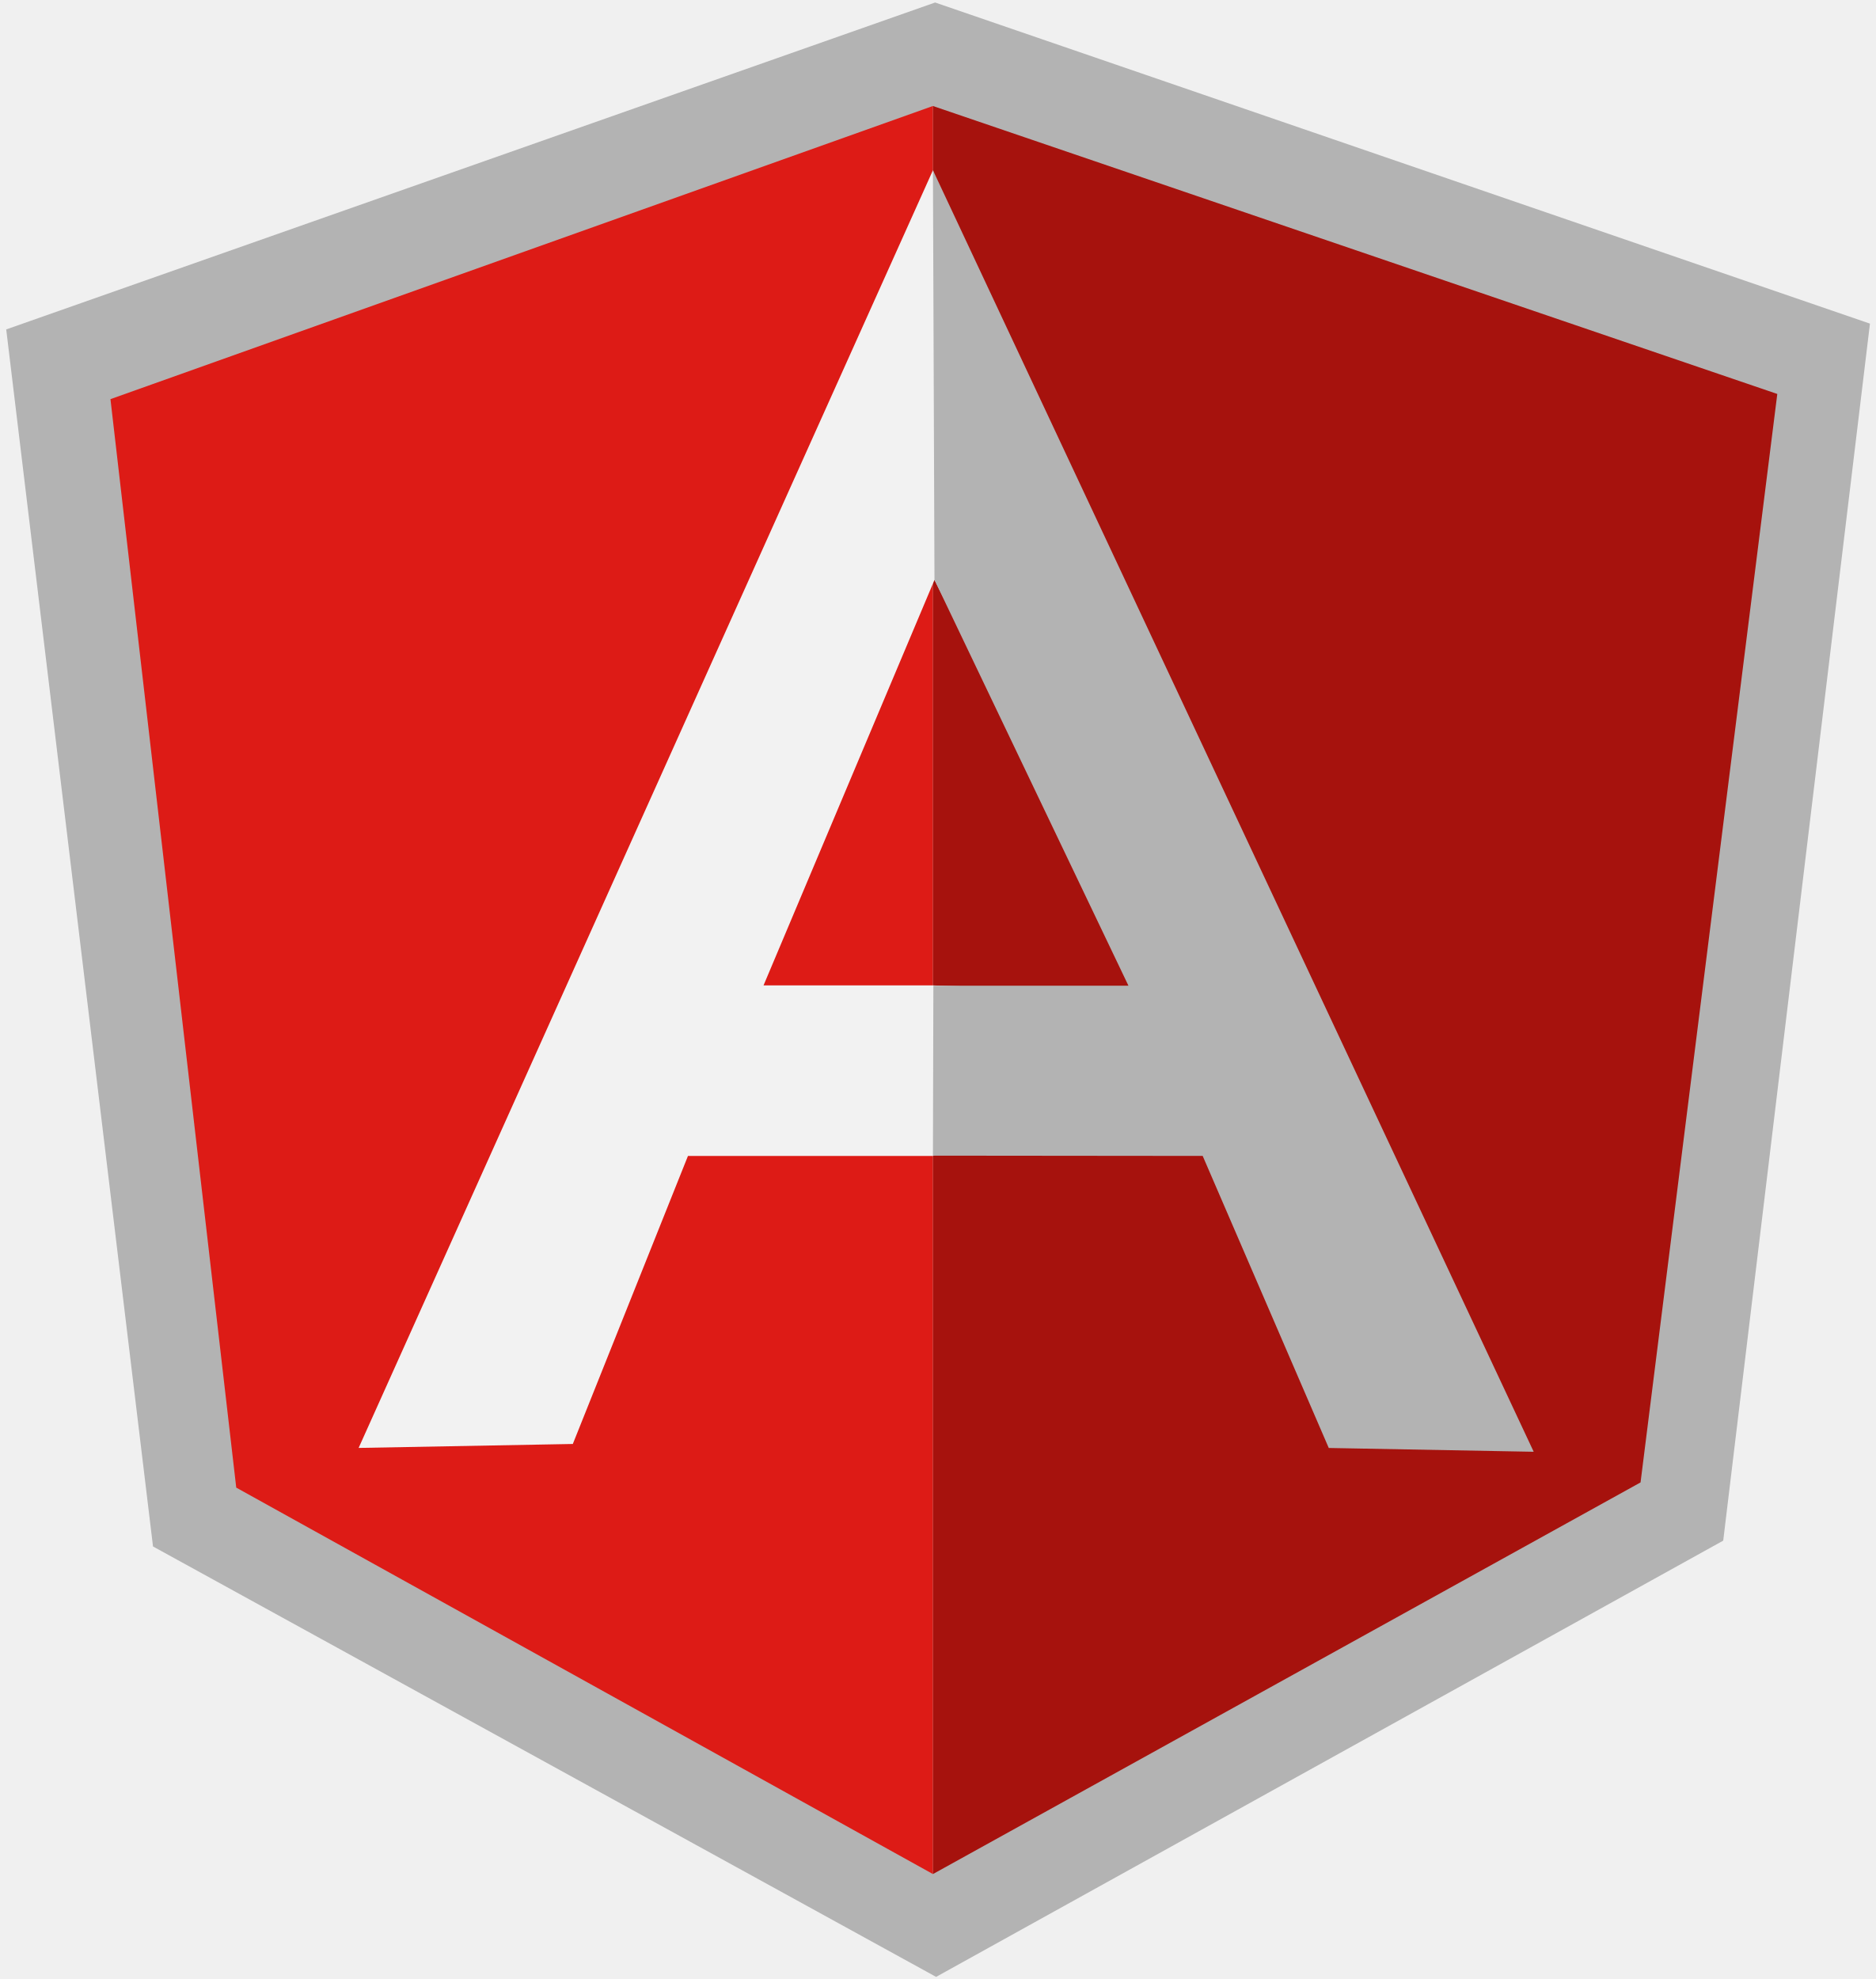
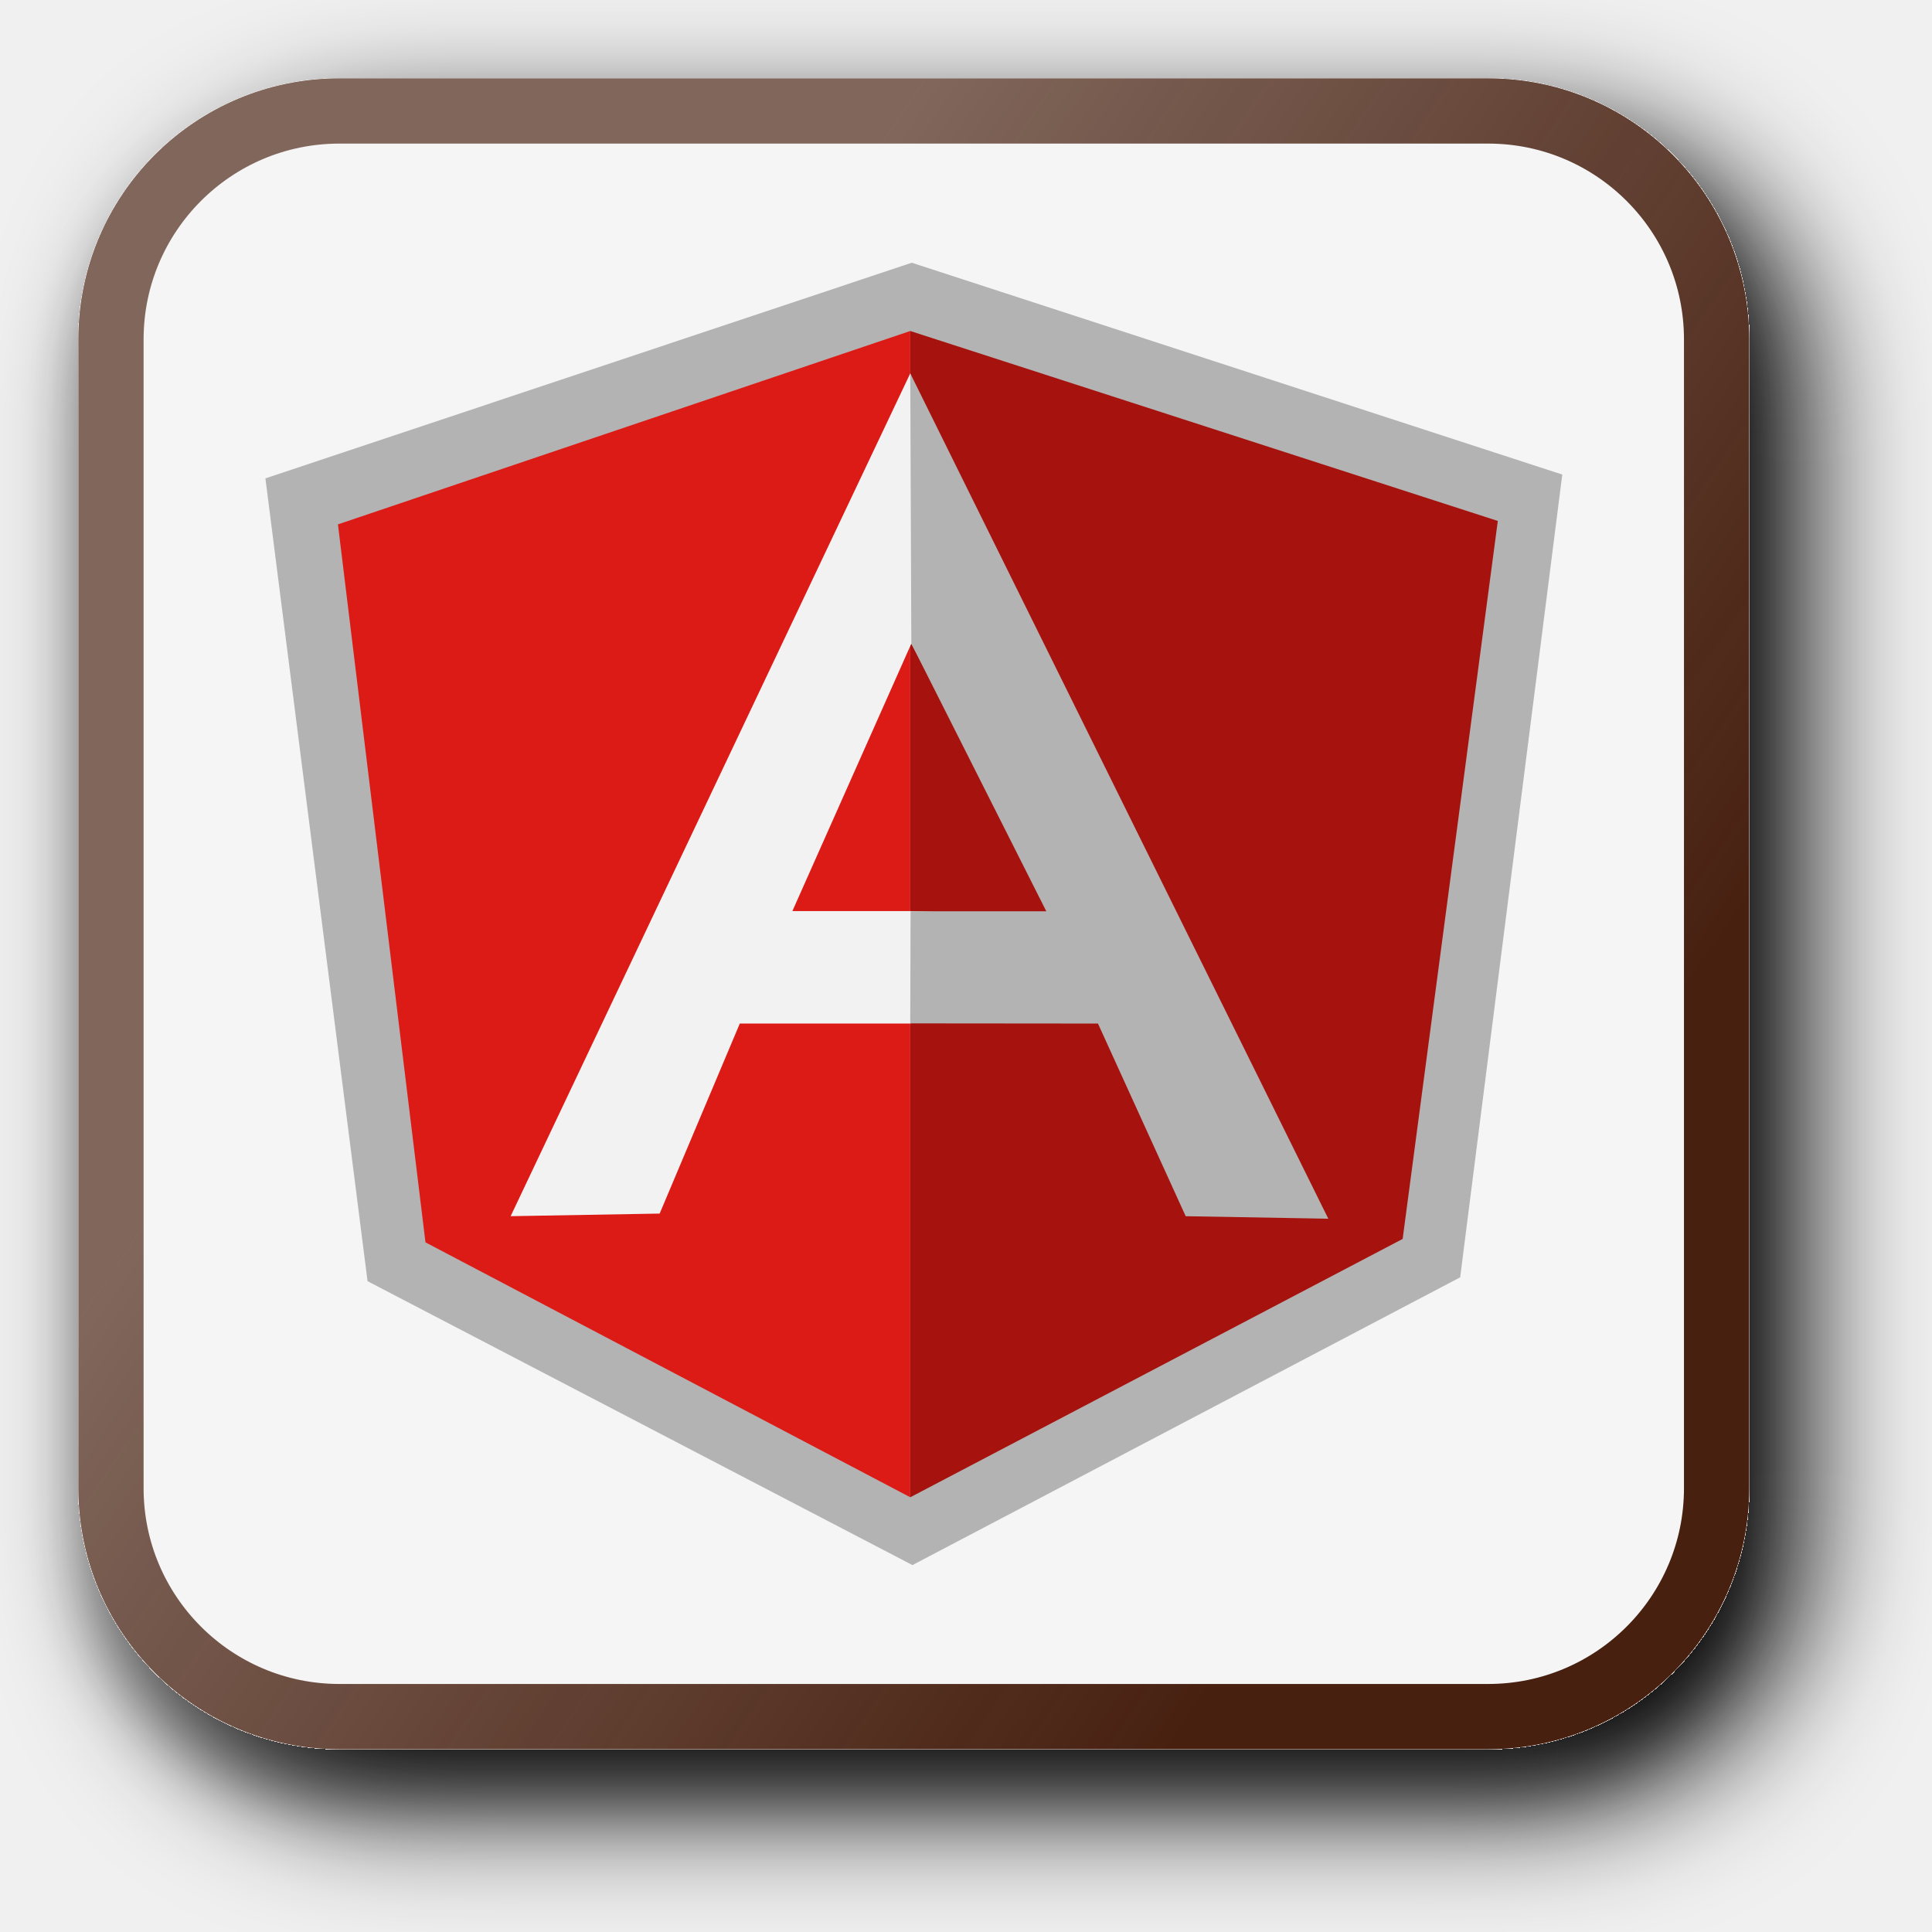
- <svg xmlns="http://www.w3.org/2000/svg" width="2370" height="2500" preserveAspectRatio="xMinYMin meet" viewBox="0 0 256 270">
-   <path fill="#B3B3B3" d="M127.606.341L.849 44.95 20.88 211.022l106.86 58.732 107.412-59.528L255.175 44.16 127.606.341z" />
-   <path fill="#A6120D" d="M242.532 53.758L127.31 14.466v241.256l96.561-53.441 18.66-148.523z" />
-   <path fill="#DD1B16" d="M15.073 54.466l17.165 148.525 95.07 52.731V14.462L15.074 54.465z" />
-   <path fill="#F2F2F2" d="M159.027 142.898L127.31 157.73H93.881l-15.714 39.305-29.228.54L127.31 23.227l31.717 119.672zm-3.066-7.467l-28.44-56.303-23.329 55.334h23.117l28.652.97z" />
-   <path fill="#B3B3B3" d="M127.309 23.226l.21 55.902 26.47 55.377h-26.62l-.06 23.189 36.81.035 17.204 39.852 27.967.518-81.981-174.873z" />
+ <svg xmlns="http://www.w3.org/2000/svg" width="148" height="148" viewBox="0 0 148 148" fill="none">
+   <g filter="url(#filter0_dd_3_305)">
+     <rect x="6" y="6" width="128" height="128" rx="20" fill="#F5F5F5" />
+     <rect x="8.5" y="8.5" width="123" height="123" rx="17.5" stroke="url(#paint0_linear_3_305)" stroke-width="5" />
+   </g>
+   <g clip-path="url(#clip0_3_305)">
+     <path d="M69.846 20.126L20.332 36.645L28.156 98.144L69.898 119.893L111.856 97.849L119.678 36.353L69.846 20.126Z" fill="#B3B3B3" />
+     <path d="M114.739 39.907L69.731 25.357V114.697L107.45 94.907L114.739 39.907Z" fill="#A6120D" />
+     <path d="M25.888 40.169L32.593 95.17L69.73 114.697V25.355L25.888 40.169L25.888 40.169Z" fill="#DD1B16" />
+     <path d="M82.12 72.917L69.731 78.409H56.672L50.534 92.965L39.117 93.165L69.731 28.601L82.12 72.917V72.917ZM80.922 70.152L69.813 49.302L60.7 69.793H69.73L80.922 70.152V70.152Z" fill="#F2F2F2" />
+     <path d="M69.73 28.601L69.812 49.302L80.152 69.809H69.754L69.73 78.396L84.109 78.409L90.829 93.167L101.754 93.359L69.73 28.601Z" fill="#B3B3B3" />
+   </g>
+   <defs>
+     <filter id="filter0_dd_3_305" x="0" y="0" width="148" height="148" filterUnits="userSpaceOnUse" color-interpolation-filters="sRGB">
+       <feFlood flood-opacity="0" result="BackgroundImageFix" />
+       <feColorMatrix in="SourceAlpha" type="matrix" values="0 0 0 0 0 0 0 0 0 0 0 0 0 0 0 0 0 0 127 0" result="hardAlpha" />
+       <feOffset dx="4" dy="4" />
+       <feGaussianBlur stdDeviation="5" />
+       <feComposite in2="hardAlpha" operator="out" />
+       <feColorMatrix type="matrix" values="0 0 0 0 0 0 0 0 0 0 0 0 0 0 0 0 0 0 1 0" />
+       <feBlend mode="normal" in2="BackgroundImageFix" result="effect1_dropShadow_3_305" />
+       <feColorMatrix in="SourceAlpha" type="matrix" values="0 0 0 0 0 0 0 0 0 0 0 0 0 0 0 0 0 0 127 0" result="hardAlpha" />
+       <feOffset dy="4" />
+       <feGaussianBlur stdDeviation="2" />
+       <feComposite in2="hardAlpha" operator="out" />
+       <feColorMatrix type="matrix" values="0 0 0 0 0 0 0 0 0 0 0 0 0 0 0 0 0 0 0.25 0" />
+       <feBlend mode="normal" in2="effect1_dropShadow_3_305" result="effect2_dropShadow_3_305" />
+       <feBlend mode="normal" in="SourceGraphic" in2="effect2_dropShadow_3_305" result="shape" />
+     </filter>
+     <linearGradient id="paint0_linear_3_305" x1="-13.059" y1="-13.714" x2="178.885" y2="117.157" gradientUnits="userSpaceOnUse">
+       <stop offset="0.344" stop-color="#472010" stop-opacity="0.67" />
+       <stop offset="0.724" stop-color="#472010" />
+     </linearGradient>
+     <clipPath id="clip0_3_305">
+       <rect width="100" height="100" fill="white" transform="translate(20 20)" />
+     </clipPath>
+   </defs>
</svg>
